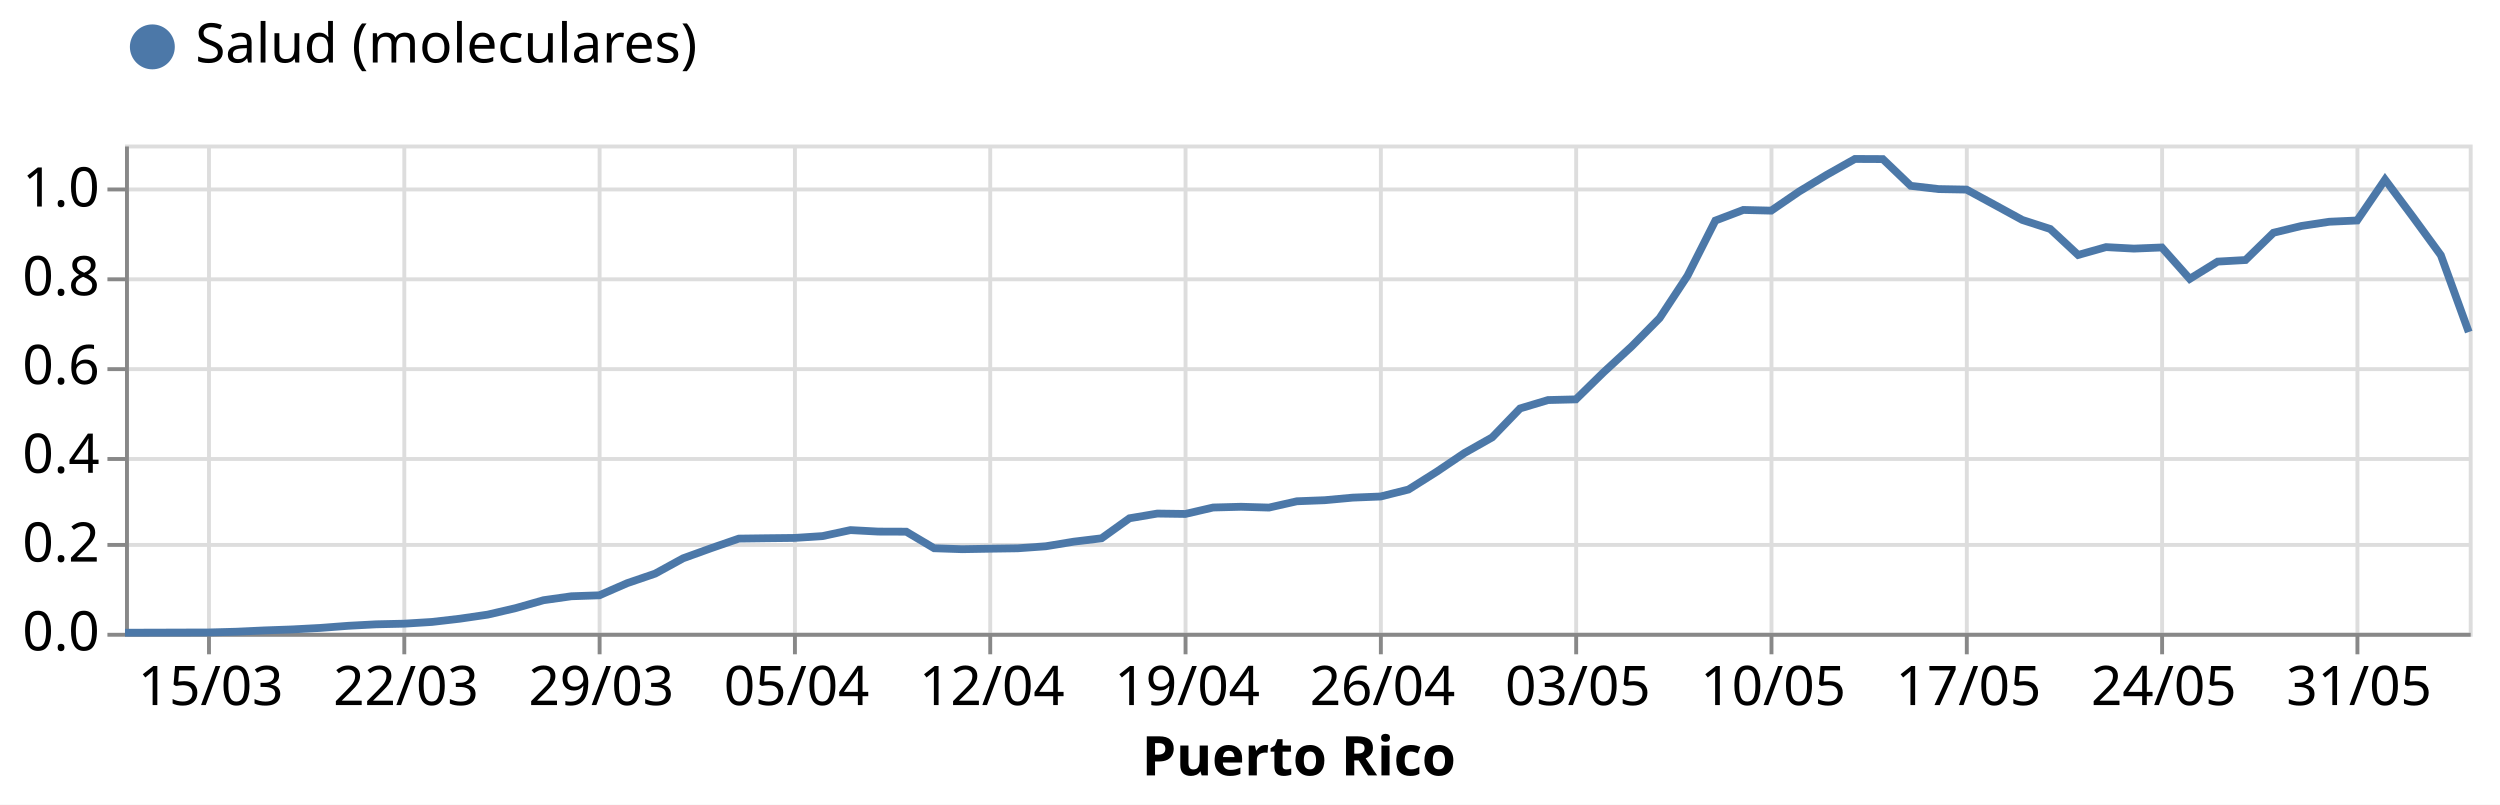
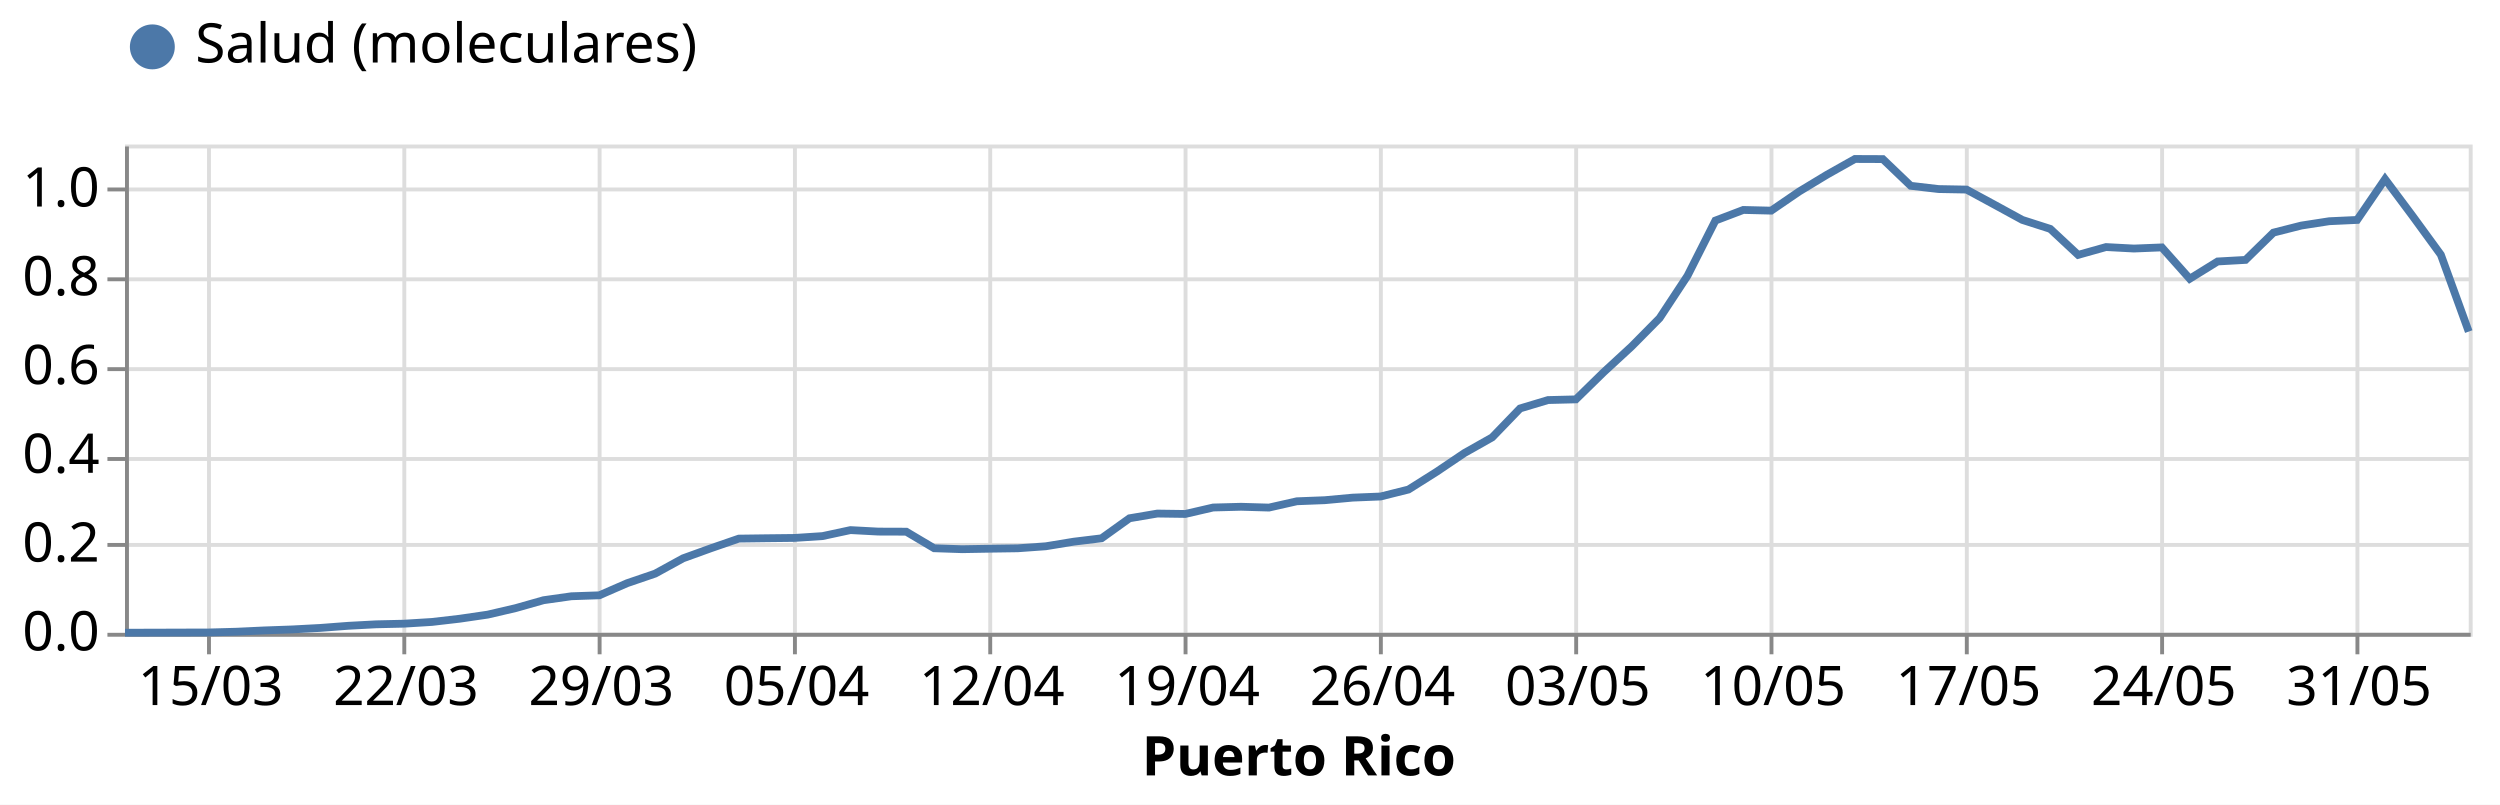
<svg xmlns="http://www.w3.org/2000/svg" class="marks" width="640" height="206" viewBox="0 0 640 206" version="1.1">
  <rect width="640" height="206" style="fill: white;" />
  <g transform="translate(32,37)">
    <g class="mark-group role-frame root">
      <g transform="translate(0,0)">
        <path class="background" d="M0.5,0.5h600v125h-600Z" style="fill: none; stroke: #ddd;" />
        <g>
          <g class="mark-group role-axis">
            <g transform="translate(0.5,125.5)">
              <path class="background" d="M0,0h0v0h0Z" style="pointer-events: none; fill: none;" />
              <g>
                <g class="mark-rule role-axis-grid" style="pointer-events: none;">
                  <line transform="translate(21,-125)" x2="0" y2="125" style="fill: none; stroke: #ddd; stroke-width: 1; opacity: 1;" />
                  <line transform="translate(71,-125)" x2="0" y2="125" style="fill: none; stroke: #ddd; stroke-width: 1; opacity: 1;" />
                  <line transform="translate(121,-125)" x2="0" y2="125" style="fill: none; stroke: #ddd; stroke-width: 1; opacity: 1;" />
                  <line transform="translate(171,-125)" x2="0" y2="125" style="fill: none; stroke: #ddd; stroke-width: 1; opacity: 1;" />
                  <line transform="translate(221,-125)" x2="0" y2="125" style="fill: none; stroke: #ddd; stroke-width: 1; opacity: 1;" />
                  <line transform="translate(271,-125)" x2="0" y2="125" style="fill: none; stroke: #ddd; stroke-width: 1; opacity: 1;" />
                  <line transform="translate(321,-125)" x2="0" y2="125" style="fill: none; stroke: #ddd; stroke-width: 1; opacity: 1;" />
                  <line transform="translate(371,-125)" x2="0" y2="125" style="fill: none; stroke: #ddd; stroke-width: 1; opacity: 1;" />
                  <line transform="translate(421,-125)" x2="0" y2="125" style="fill: none; stroke: #ddd; stroke-width: 1; opacity: 1;" />
                  <line transform="translate(471,-125)" x2="0" y2="125" style="fill: none; stroke: #ddd; stroke-width: 1; opacity: 1;" />
                  <line transform="translate(521,-125)" x2="0" y2="125" style="fill: none; stroke: #ddd; stroke-width: 1; opacity: 1;" />
                  <line transform="translate(571,-125)" x2="0" y2="125" style="fill: none; stroke: #ddd; stroke-width: 1; opacity: 1;" />
                </g>
              </g>
              <path class="foreground" d="" style="pointer-events: none; display: none; fill: none;" />
            </g>
          </g>
          <g class="mark-group role-axis">
            <g transform="translate(0.5,0.5)">
              <path class="background" d="M0,0h0v0h0Z" style="pointer-events: none; fill: none;" />
              <g>
                <g class="mark-rule role-axis-grid" style="pointer-events: none;">
                  <line transform="translate(0,125)" x2="600" y2="0" style="fill: none; stroke: #ddd; stroke-width: 1; opacity: 1;" />
                  <line transform="translate(0,102)" x2="600" y2="0" style="fill: none; stroke: #ddd; stroke-width: 1; opacity: 1;" />
                  <line transform="translate(0,80)" x2="600" y2="0" style="fill: none; stroke: #ddd; stroke-width: 1; opacity: 1;" />
                  <line transform="translate(0,57)" x2="600" y2="0" style="fill: none; stroke: #ddd; stroke-width: 1; opacity: 1;" />
                  <line transform="translate(0,34)" x2="600" y2="0" style="fill: none; stroke: #ddd; stroke-width: 1; opacity: 1;" />
                  <line transform="translate(0,11)" x2="600" y2="0" style="fill: none; stroke: #ddd; stroke-width: 1; opacity: 1;" />
                </g>
              </g>
              <path class="foreground" d="" style="pointer-events: none; display: none; fill: none;" />
            </g>
          </g>
          <g class="mark-group role-axis">
            <g transform="translate(0.5,125.5)">
              <path class="background" d="M0,0h0v0h0Z" style="pointer-events: none; fill: none;" />
              <g>
                <g class="mark-rule role-axis-tick" style="pointer-events: none;">
                  <line transform="translate(21,0)" x2="0" y2="5" style="fill: none; stroke: #888; stroke-width: 1; opacity: 1;" />
                  <line transform="translate(71,0)" x2="0" y2="5" style="fill: none; stroke: #888; stroke-width: 1; opacity: 1;" />
                  <line transform="translate(121,0)" x2="0" y2="5" style="fill: none; stroke: #888; stroke-width: 1; opacity: 1;" />
                  <line transform="translate(171,0)" x2="0" y2="5" style="fill: none; stroke: #888; stroke-width: 1; opacity: 1;" />
                  <line transform="translate(221,0)" x2="0" y2="5" style="fill: none; stroke: #888; stroke-width: 1; opacity: 1;" />
                  <line transform="translate(271,0)" x2="0" y2="5" style="fill: none; stroke: #888; stroke-width: 1; opacity: 1;" />
                  <line transform="translate(321,0)" x2="0" y2="5" style="fill: none; stroke: #888; stroke-width: 1; opacity: 1;" />
                  <line transform="translate(371,0)" x2="0" y2="5" style="fill: none; stroke: #888; stroke-width: 1; opacity: 1;" />
                  <line transform="translate(421,0)" x2="0" y2="5" style="fill: none; stroke: #888; stroke-width: 1; opacity: 1;" />
                  <line transform="translate(471,0)" x2="0" y2="5" style="fill: none; stroke: #888; stroke-width: 1; opacity: 1;" />
                  <line transform="translate(521,0)" x2="0" y2="5" style="fill: none; stroke: #888; stroke-width: 1; opacity: 1;" />
                  <line transform="translate(571,0)" x2="0" y2="5" style="fill: none; stroke: #888; stroke-width: 1; opacity: 1;" />
                </g>
                <g class="mark-text role-axis-label" style="pointer-events: none;">
                  <text text-anchor="middle" transform="translate(21.42857,18)" style="font-family: sans-serif; font-size: 14px; fill: #000; opacity: 1;">15/03</text>
                  <text text-anchor="middle" transform="translate(71.42857,18)" style="font-family: sans-serif; font-size: 14px; fill: #000; opacity: 1;">22/03</text>
                  <text text-anchor="middle" transform="translate(121.4286,18)" style="font-family: sans-serif; font-size: 14px; fill: #000; opacity: 1;">29/03</text>
                  <text text-anchor="middle" transform="translate(171.4286,18)" style="font-family: sans-serif; font-size: 14px; fill: #000; opacity: 1;">05/04</text>
                  <text text-anchor="middle" transform="translate(221.4286,18)" style="font-family: sans-serif; font-size: 14px; fill: #000; opacity: 1;">12/04</text>
                  <text text-anchor="middle" transform="translate(271.4286,18)" style="font-family: sans-serif; font-size: 14px; fill: #000; opacity: 1;">19/04</text>
                  <text text-anchor="middle" transform="translate(321.4286,18)" style="font-family: sans-serif; font-size: 14px; fill: #000; opacity: 1;">26/04</text>
                  <text text-anchor="middle" transform="translate(371.4286,18)" style="font-family: sans-serif; font-size: 14px; fill: #000; opacity: 1;">03/05</text>
                  <text text-anchor="middle" transform="translate(421.4286,18)" style="font-family: sans-serif; font-size: 14px; fill: #000; opacity: 1;">10/05</text>
                  <text text-anchor="middle" transform="translate(471.4286,18)" style="font-family: sans-serif; font-size: 14px; fill: #000; opacity: 1;">17/05</text>
                  <text text-anchor="middle" transform="translate(521.4286,18)" style="font-family: sans-serif; font-size: 14px; fill: #000; opacity: 1;">24/05</text>
                  <text text-anchor="middle" transform="translate(571.4286,18)" style="font-family: sans-serif; font-size: 14px; fill: #000; opacity: 1;">31/05</text>
                </g>
                <g class="mark-rule role-axis-domain" style="pointer-events: none;">
                  <line transform="translate(0,0)" x2="600" y2="0" style="fill: none; stroke: #888; stroke-width: 1; opacity: 1;" />
                </g>
                <g class="mark-text role-axis-title" style="pointer-events: none;">
                  <text text-anchor="middle" transform="translate(300,36)" style="font-family: sans-serif; font-size: 14px; font-weight: bold; fill: #000; opacity: 1;">Puerto Rico</text>
                </g>
              </g>
              <path class="foreground" d="" style="pointer-events: none; display: none; fill: none;" />
            </g>
          </g>
          <g class="mark-group role-axis">
            <g transform="translate(0.5,0.5)">
              <path class="background" d="M0,0h0v0h0Z" style="pointer-events: none; fill: none;" />
              <g>
                <g class="mark-rule role-axis-tick" style="pointer-events: none;">
                  <line transform="translate(0,125)" x2="-5" y2="0" style="fill: none; stroke: #888; stroke-width: 1; opacity: 1;" />
                  <line transform="translate(0,102)" x2="-5" y2="0" style="fill: none; stroke: #888; stroke-width: 1; opacity: 1;" />
                  <line transform="translate(0,80)" x2="-5" y2="0" style="fill: none; stroke: #888; stroke-width: 1; opacity: 1;" />
                  <line transform="translate(0,57)" x2="-5" y2="0" style="fill: none; stroke: #888; stroke-width: 1; opacity: 1;" />
                  <line transform="translate(0,34)" x2="-5" y2="0" style="fill: none; stroke: #888; stroke-width: 1; opacity: 1;" />
                  <line transform="translate(0,11)" x2="-5" y2="0" style="fill: none; stroke: #888; stroke-width: 1; opacity: 1;" />
                </g>
                <g class="mark-text role-axis-label" style="pointer-events: none;">
                  <text text-anchor="end" transform="translate(-7,129)" style="font-family: sans-serif; font-size: 14px; fill: #000; opacity: 1;">0.0</text>
                  <text text-anchor="end" transform="translate(-7,106.2727)" style="font-family: sans-serif; font-size: 14px; fill: #000; opacity: 1;">0.2</text>
                  <text text-anchor="end" transform="translate(-7,83.54545)" style="font-family: sans-serif; font-size: 14px; fill: #000; opacity: 1;">0.4</text>
                  <text text-anchor="end" transform="translate(-7,60.81818)" style="font-family: sans-serif; font-size: 14px; fill: #000; opacity: 1;">0.6</text>
                  <text text-anchor="end" transform="translate(-7,38.09091)" style="font-family: sans-serif; font-size: 14px; fill: #000; opacity: 1;">0.8</text>
                  <text text-anchor="end" transform="translate(-7,15.36364)" style="font-family: sans-serif; font-size: 14px; fill: #000; opacity: 1;">1.0</text>
                </g>
                <g class="mark-rule role-axis-domain" style="pointer-events: none;">
                  <line transform="translate(0,125)" x2="0" y2="-125" style="fill: none; stroke: #888; stroke-width: 1; opacity: 1;" />
                </g>
              </g>
              <path class="foreground" d="" style="pointer-events: none; display: none; fill: none;" />
            </g>
          </g>
          <g class="mark-group role-scope layer_0_pathgroup">
            <g transform="translate(0,0)">
              <path class="background" d="M0,0h600v125h-600Z" style="fill: none;" />
              <g>
                <g class="mark-line role-mark layer_0_marks">
-                   <path d="M0,124.975L7.143,124.959L14.286,124.934L21.429,124.914L28.571,124.72L35.714,124.385L42.857,124.131L50,123.75L57.143,123.206L64.286,122.824L71.429,122.662L78.571,122.22L85.714,121.391L92.857,120.344L100,118.682L107.143,116.654L114.286,115.642L121.429,115.398L128.571,112.287L135.714,109.847L142.857,105.933L150,103.351L157.143,100.886L164.286,100.789L171.429,100.708L178.571,100.24L185.714,98.705L192.857,99.087L200,99.112L207.143,103.351L214.286,103.595L221.429,103.468L228.571,103.361L235.714,102.848L242.857,101.674L250,100.805L257.143,95.681L264.286,94.471L271.429,94.573L278.571,92.921L285.714,92.733L292.857,92.941L300,91.325L307.143,91.05L314.286,90.394L321.429,90.105L328.571,88.321L335.714,83.817L342.857,78.998L350,74.967L357.143,67.561L364.286,65.416L371.429,65.238L378.571,58.254L385.714,51.672L392.857,44.444L400,33.596L407.143,19.465L414.286,16.746L421.429,16.924L428.571,12.034L435.714,7.713L442.857,3.693L450,3.728L457.143,10.57L464.286,11.404L471.429,11.536L478.571,15.409L485.714,19.308L492.857,21.615L500,28.269L507.143,26.261L514.286,26.643L521.429,26.353L528.571,34.389L535.714,29.972L542.857,29.565L550,22.586L557.143,20.853L564.286,19.77L571.429,19.44L578.571,8.984L585.714,18.545L592.857,28.33L600,47.997" style="fill: none; stroke: #4c78a8; stroke-width: 2;" />
+                   <path d="M0,124.975L7.143,124.959L14.286,124.934L21.429,124.914L28.571,124.72L35.714,124.385L42.857,124.131L50,123.75L57.143,123.206L64.286,122.824L71.429,122.662L78.571,122.22L85.714,121.391L92.857,120.344L100,118.682L107.143,116.654L114.286,115.642L121.429,115.398L128.571,112.287L135.714,109.847L142.857,105.933L150,103.351L157.143,100.886L164.286,100.789L171.429,100.708L178.571,100.24L185.714,98.705L192.857,99.087L200,99.112L207.143,103.351L214.286,103.595L221.429,103.468L228.571,103.361L235.714,102.848L242.857,101.674L250,100.805L257.143,95.681L264.286,94.471L271.429,94.573L278.571,92.921L285.714,92.733L292.857,92.941L300,91.325L307.143,91.05L314.286,90.394L321.429,90.105L328.571,88.321L335.714,83.817L342.857,78.998L350,74.967L357.143,67.561L364.286,65.416L371.429,65.238L378.571,58.254L385.714,51.672L392.857,44.444L400,33.596L407.143,19.465L414.286,16.746L421.429,16.924L428.571,12.039L435.714,7.718L442.857,3.698L450,3.728L457.143,10.565L464.286,11.398L471.429,11.531L478.571,15.399L485.714,19.298L492.857,21.59L500,28.249L507.143,26.246L514.286,26.627L521.429,26.338L528.571,34.359L535.714,29.936L542.857,29.535L550,22.551L557.143,20.741L564.286,19.633L571.429,19.303L578.571,8.852L585.714,18.418L592.857,28.213L600,47.885" style="fill: none; stroke: #4c78a8; stroke-width: 2;" />
                </g>
              </g>
              <path class="foreground" d="" style="display: none; fill: none;" />
            </g>
          </g>
          <g class="mark-symbol role-mark layer_1_marks">
            <path transform="translate(0,124.9746)" d="M2.739,0A2.739,2.739,0,1,1,-2.739,0A2.739,2.739,0,1,1,2.739,0" style="fill: #4c78a8; stroke-width: 2; opacity: 0;" />
            <path transform="translate(7.142857,124.9593)" d="M2.739,0A2.739,2.739,0,1,1,-2.739,0A2.739,2.739,0,1,1,2.739,0" style="fill: #4c78a8; stroke-width: 2; opacity: 0;" />
            <path transform="translate(14.28571,124.9339)" d="M2.739,0A2.739,2.739,0,1,1,-2.739,0A2.739,2.739,0,1,1,2.739,0" style="fill: #4c78a8; stroke-width: 2; opacity: 0;" />
            <path transform="translate(21.42857,124.9136)" d="M2.739,0A2.739,2.739,0,1,1,-2.739,0A2.739,2.739,0,1,1,2.739,0" style="fill: #4c78a8; stroke-width: 2; opacity: 0;" />
            <path transform="translate(28.57143,124.7204)" d="M2.739,0A2.739,2.739,0,1,1,-2.739,0A2.739,2.739,0,1,1,2.739,0" style="fill: #4c78a8; stroke-width: 2; opacity: 0;" />
            <path transform="translate(35.71429,124.3849)" d="M2.739,0A2.739,2.739,0,1,1,-2.739,0A2.739,2.739,0,1,1,2.739,0" style="fill: #4c78a8; stroke-width: 2; opacity: 0;" />
            <path transform="translate(42.85714,124.1308)" d="M2.739,0A2.739,2.739,0,1,1,-2.739,0A2.739,2.739,0,1,1,2.739,0" style="fill: #4c78a8; stroke-width: 2; opacity: 0;" />
            <path transform="translate(50,123.7496)" d="M2.739,0A2.739,2.739,0,1,1,-2.739,0A2.739,2.739,0,1,1,2.739,0" style="fill: #4c78a8; stroke-width: 2; opacity: 0;" />
            <path transform="translate(57.14286,123.2057)" d="M2.739,0A2.739,2.739,0,1,1,-2.739,0A2.739,2.739,0,1,1,2.739,0" style="fill: #4c78a8; stroke-width: 2; opacity: 0;" />
            <path transform="translate(64.28571,122.8244)" d="M2.739,0A2.739,2.739,0,1,1,-2.739,0A2.739,2.739,0,1,1,2.739,0" style="fill: #4c78a8; stroke-width: 2; opacity: 0;" />
            <path transform="translate(71.42857,122.6618)" d="M2.739,0A2.739,2.739,0,1,1,-2.739,0A2.739,2.739,0,1,1,2.739,0" style="fill: #4c78a8; stroke-width: 2; opacity: 0;" />
            <path transform="translate(78.57143,122.2196)" d="M2.739,0A2.739,2.739,0,1,1,-2.739,0A2.739,2.739,0,1,1,2.739,0" style="fill: #4c78a8; stroke-width: 2; opacity: 0;" />
            <path transform="translate(85.71429,121.391)" d="M2.739,0A2.739,2.739,0,1,1,-2.739,0A2.739,2.739,0,1,1,2.739,0" style="fill: #4c78a8; stroke-width: 2; opacity: 0;" />
            <path transform="translate(92.85714,120.3439)" d="M2.739,0A2.739,2.739,0,1,1,-2.739,0A2.739,2.739,0,1,1,2.739,0" style="fill: #4c78a8; stroke-width: 2; opacity: 0;" />
            <path transform="translate(100,118.6817)" d="M2.739,0A2.739,2.739,0,1,1,-2.739,0A2.739,2.739,0,1,1,2.739,0" style="fill: #4c78a8; stroke-width: 2; opacity: 0;" />
            <path transform="translate(107.1429,116.6536)" d="M2.739,0A2.739,2.739,0,1,1,-2.739,0A2.739,2.739,0,1,1,2.739,0" style="fill: #4c78a8; stroke-width: 2; opacity: 0;" />
            <path transform="translate(114.2857,115.6421)" d="M2.739,0A2.739,2.739,0,1,1,-2.739,0A2.739,2.739,0,1,1,2.739,0" style="fill: #4c78a8; stroke-width: 2; opacity: 0;" />
            <path transform="translate(121.4286,115.3981)" d="M2.739,0A2.739,2.739,0,1,1,-2.739,0A2.739,2.739,0,1,1,2.739,0" style="fill: #4c78a8; stroke-width: 2; opacity: 0;" />
            <path transform="translate(128.5714,112.2872)" d="M2.739,0A2.739,2.739,0,1,1,-2.739,0A2.739,2.739,0,1,1,2.739,0" style="fill: #4c78a8; stroke-width: 2; opacity: 0;" />
            <path transform="translate(135.7143,109.8474)" d="M2.739,0A2.739,2.739,0,1,1,-2.739,0A2.739,2.739,0,1,1,2.739,0" style="fill: #4c78a8; stroke-width: 2; opacity: 0;" />
            <path transform="translate(142.8571,105.9334)" d="M2.739,0A2.739,2.739,0,1,1,-2.739,0A2.739,2.739,0,1,1,2.739,0" style="fill: #4c78a8; stroke-width: 2; opacity: 0;" />
            <path transform="translate(150,103.3512)" d="M2.739,0A2.739,2.739,0,1,1,-2.739,0A2.739,2.739,0,1,1,2.739,0" style="fill: #4c78a8; stroke-width: 2; opacity: 0;" />
            <path transform="translate(157.1429,100.8859)" d="M2.739,0A2.739,2.739,0,1,1,-2.739,0A2.739,2.739,0,1,1,2.739,0" style="fill: #4c78a8; stroke-width: 2; opacity: 0;" />
            <path transform="translate(164.2857,100.7893)" d="M2.739,0A2.739,2.739,0,1,1,-2.739,0A2.739,2.739,0,1,1,2.739,0" style="fill: #4c78a8; stroke-width: 2; opacity: 0;" />
            <path transform="translate(171.4286,100.708)" d="M2.739,0A2.739,2.739,0,1,1,-2.739,0A2.739,2.739,0,1,1,2.739,0" style="fill: #4c78a8; stroke-width: 2; opacity: 0;" />
            <path transform="translate(178.5714,100.2404)" d="M2.739,0A2.739,2.739,0,1,1,-2.739,0A2.739,2.739,0,1,1,2.739,0" style="fill: #4c78a8; stroke-width: 2; opacity: 0;" />
            <path transform="translate(185.7143,98.70529)" d="M2.739,0A2.739,2.739,0,1,1,-2.739,0A2.739,2.739,0,1,1,2.739,0" style="fill: #4c78a8; stroke-width: 2; opacity: 0;" />
            <path transform="translate(192.8571,99.08652)" d="M2.739,0A2.739,2.739,0,1,1,-2.739,0A2.739,2.739,0,1,1,2.739,0" style="fill: #4c78a8; stroke-width: 2; opacity: 0;" />
            <path transform="translate(200,99.11193)" d="M2.739,0A2.739,2.739,0,1,1,-2.739,0A2.739,2.739,0,1,1,2.739,0" style="fill: #4c78a8; stroke-width: 2; opacity: 0;" />
            <path transform="translate(207.1429,103.3512)" d="M2.739,0A2.739,2.739,0,1,1,-2.739,0A2.739,2.739,0,1,1,2.739,0" style="fill: #4c78a8; stroke-width: 2; opacity: 0;" />
            <path transform="translate(214.2857,103.5952)" d="M2.739,0A2.739,2.739,0,1,1,-2.739,0A2.739,2.739,0,1,1,2.739,0" style="fill: #4c78a8; stroke-width: 2; opacity: 0;" />
            <path transform="translate(221.4286,103.4681)" d="M2.739,0A2.739,2.739,0,1,1,-2.739,0A2.739,2.739,0,1,1,2.739,0" style="fill: #4c78a8; stroke-width: 2; opacity: 0;" />
            <path transform="translate(228.5714,103.3614)" d="M2.739,0A2.739,2.739,0,1,1,-2.739,0A2.739,2.739,0,1,1,2.739,0" style="fill: #4c78a8; stroke-width: 2; opacity: 0;" />
            <path transform="translate(235.7143,102.848)" d="M2.739,0A2.739,2.739,0,1,1,-2.739,0A2.739,2.739,0,1,1,2.739,0" style="fill: #4c78a8; stroke-width: 2; opacity: 0;" />
            <path transform="translate(242.8571,101.6738)" d="M2.739,0A2.739,2.739,0,1,1,-2.739,0A2.739,2.739,0,1,1,2.739,0" style="fill: #4c78a8; stroke-width: 2; opacity: 0;" />
            <path transform="translate(250,100.8046)" d="M2.739,0A2.739,2.739,0,1,1,-2.739,0A2.739,2.739,0,1,1,2.739,0" style="fill: #4c78a8; stroke-width: 2; opacity: 0;" />
            <path transform="translate(257.1429,95.68086)" d="M2.739,0A2.739,2.739,0,1,1,-2.739,0A2.739,2.739,0,1,1,2.739,0" style="fill: #4c78a8; stroke-width: 2; opacity: 0;" />
            <path transform="translate(264.2857,94.47109)" d="M2.739,0A2.739,2.739,0,1,1,-2.739,0A2.739,2.739,0,1,1,2.739,0" style="fill: #4c78a8; stroke-width: 2; opacity: 0;" />
            <path transform="translate(271.4286,94.57275)" d="M2.739,0A2.739,2.739,0,1,1,-2.739,0A2.739,2.739,0,1,1,2.739,0" style="fill: #4c78a8; stroke-width: 2; opacity: 0;" />
            <path transform="translate(278.5714,92.92075)" d="M2.739,0A2.739,2.739,0,1,1,-2.739,0A2.739,2.739,0,1,1,2.739,0" style="fill: #4c78a8; stroke-width: 2; opacity: 0;" />
            <path transform="translate(285.7143,92.73268)" d="M2.739,0A2.739,2.739,0,1,1,-2.739,0A2.739,2.739,0,1,1,2.739,0" style="fill: #4c78a8; stroke-width: 2; opacity: 0;" />
            <path transform="translate(292.8571,92.94109)" d="M2.739,0A2.739,2.739,0,1,1,-2.739,0A2.739,2.739,0,1,1,2.739,0" style="fill: #4c78a8; stroke-width: 2; opacity: 0;" />
            <path transform="translate(300,91.32467)" d="M2.739,0A2.739,2.739,0,1,1,-2.739,0A2.739,2.739,0,1,1,2.739,0" style="fill: #4c78a8; stroke-width: 2; opacity: 0;" />
            <path transform="translate(307.1429,91.05018)" d="M2.739,0A2.739,2.739,0,1,1,-2.739,0A2.739,2.739,0,1,1,2.739,0" style="fill: #4c78a8; stroke-width: 2; opacity: 0;" />
            <path transform="translate(314.2857,90.39447)" d="M2.739,0A2.739,2.739,0,1,1,-2.739,0A2.739,2.739,0,1,1,2.739,0" style="fill: #4c78a8; stroke-width: 2; opacity: 0;" />
            <path transform="translate(321.4286,90.10473)" d="M2.739,0A2.739,2.739,0,1,1,-2.739,0A2.739,2.739,0,1,1,2.739,0" style="fill: #4c78a8; stroke-width: 2; opacity: 0;" />
            <path transform="translate(328.5714,88.32058)" d="M2.739,0A2.739,2.739,0,1,1,-2.739,0A2.739,2.739,0,1,1,2.739,0" style="fill: #4c78a8; stroke-width: 2; opacity: 0;" />
            <path transform="translate(335.7143,83.81698)" d="M2.739,0A2.739,2.739,0,1,1,-2.739,0A2.739,2.739,0,1,1,2.739,0" style="fill: #4c78a8; stroke-width: 2; opacity: 0;" />
            <path transform="translate(342.8571,78.99823)" d="M2.739,0A2.739,2.739,0,1,1,-2.739,0A2.739,2.739,0,1,1,2.739,0" style="fill: #4c78a8; stroke-width: 2; opacity: 0;" />
            <path transform="translate(350,74.96735)" d="M2.739,0A2.739,2.739,0,1,1,-2.739,0A2.739,2.739,0,1,1,2.739,0" style="fill: #4c78a8; stroke-width: 2; opacity: 0;" />
            <path transform="translate(357.1429,67.56132)" d="M2.739,0A2.739,2.739,0,1,1,-2.739,0A2.739,2.739,0,1,1,2.739,0" style="fill: #4c78a8; stroke-width: 2; opacity: 0;" />
            <path transform="translate(364.2857,65.41627)" d="M2.739,0A2.739,2.739,0,1,1,-2.739,0A2.739,2.739,0,1,1,2.739,0" style="fill: #4c78a8; stroke-width: 2; opacity: 0;" />
            <path transform="translate(371.4286,65.23836)" d="M2.739,0A2.739,2.739,0,1,1,-2.739,0A2.739,2.739,0,1,1,2.739,0" style="fill: #4c78a8; stroke-width: 2; opacity: 0;" />
            <path transform="translate(378.5714,58.25422)" d="M2.739,0A2.739,2.739,0,1,1,-2.739,0A2.739,2.739,0,1,1,2.739,0" style="fill: #4c78a8; stroke-width: 2; opacity: 0;" />
            <path transform="translate(385.7143,51.67165)" d="M2.739,0A2.739,2.739,0,1,1,-2.739,0A2.739,2.739,0,1,1,2.739,0" style="fill: #4c78a8; stroke-width: 2; opacity: 0;" />
            <path transform="translate(392.8571,44.44353)" d="M2.739,0A2.739,2.739,0,1,1,-2.739,0A2.739,2.739,0,1,1,2.739,0" style="fill: #4c78a8; stroke-width: 2; opacity: 0;" />
            <path transform="translate(400,33.59626)" d="M2.739,0A2.739,2.739,0,1,1,-2.739,0A2.739,2.739,0,1,1,2.739,0" style="fill: #4c78a8; stroke-width: 2; opacity: 0;" />
            <path transform="translate(407.1429,19.46533)" d="M2.739,0A2.739,2.739,0,1,1,-2.739,0A2.739,2.739,0,1,1,2.739,0" style="fill: #4c78a8; stroke-width: 2; opacity: 0;" />
            <path transform="translate(414.2857,16.74588)" d="M2.739,0A2.739,2.739,0,1,1,-2.739,0A2.739,2.739,0,1,1,2.739,0" style="fill: #4c78a8; stroke-width: 2; opacity: 0;" />
            <path transform="translate(421.4286,16.92379)" d="M2.739,0A2.739,2.739,0,1,1,-2.739,0A2.739,2.739,0,1,1,2.739,0" style="fill: #4c78a8; stroke-width: 2; opacity: 0;" />
-             <path transform="translate(428.5714,12.03388)" d="M2.739,0A2.739,2.739,0,1,1,-2.739,0A2.739,2.739,0,1,1,2.739,0" style="fill: #4c78a8; stroke-width: 2; opacity: 0;" />
-             <path transform="translate(435.7143,7.713271)" d="M2.739,0A2.739,2.739,0,1,1,-2.739,0A2.739,2.739,0,1,1,2.739,0" style="fill: #4c78a8; stroke-width: 2; opacity: 0;" />
-             <path transform="translate(442.8571,3.692564)" d="M2.739,0A2.739,2.739,0,1,1,-2.739,0A2.739,2.739,0,1,1,2.739,0" style="fill: #4c78a8; stroke-width: 2; opacity: 0;" />
+             <path transform="translate(428.5714,12.03896)" d="M2.739,0A2.739,2.739,0,1,1,-2.739,0A2.739,2.739,0,1,1,2.739,0" style="fill: #4c78a8; stroke-width: 2; opacity: 0;" />
+             <path transform="translate(435.7143,7.718354)" d="M2.739,0A2.739,2.739,0,1,1,-2.739,0A2.739,2.739,0,1,1,2.739,0" style="fill: #4c78a8; stroke-width: 2; opacity: 0;" />
+             <path transform="translate(442.8571,3.697647)" d="M2.739,0A2.739,2.739,0,1,1,-2.739,0A2.739,2.739,0,1,1,2.739,0" style="fill: #4c78a8; stroke-width: 2; opacity: 0;" />
            <path transform="translate(450,3.728145)" d="M2.739,0A2.739,2.739,0,1,1,-2.739,0A2.739,2.739,0,1,1,2.739,0" style="fill: #4c78a8; stroke-width: 2; opacity: 0;" />
-             <path transform="translate(457.1429,10.56996)" d="M2.739,0A2.739,2.739,0,1,1,-2.739,0A2.739,2.739,0,1,1,2.739,0" style="fill: #4c78a8; stroke-width: 2; opacity: 0;" />
-             <path transform="translate(464.2857,11.40358)" d="M2.739,0A2.739,2.739,0,1,1,-2.739,0A2.739,2.739,0,1,1,2.739,0" style="fill: #4c78a8; stroke-width: 2; opacity: 0;" />
-             <path transform="translate(471.4286,11.53574)" d="M2.739,0A2.739,2.739,0,1,1,-2.739,0A2.739,2.739,0,1,1,2.739,0" style="fill: #4c78a8; stroke-width: 2; opacity: 0;" />
-             <path transform="translate(478.5714,15.40904)" d="M2.739,0A2.739,2.739,0,1,1,-2.739,0A2.739,2.739,0,1,1,2.739,0" style="fill: #4c78a8; stroke-width: 2; opacity: 0;" />
-             <path transform="translate(485.7143,19.30775)" d="M2.739,0A2.739,2.739,0,1,1,-2.739,0A2.739,2.739,0,1,1,2.739,0" style="fill: #4c78a8; stroke-width: 2; opacity: 0;" />
-             <path transform="translate(492.8571,21.61546)" d="M2.739,0A2.739,2.739,0,1,1,-2.739,0A2.739,2.739,0,1,1,2.739,0" style="fill: #4c78a8; stroke-width: 2; opacity: 0;" />
-             <path transform="translate(500,28.2692)" d="M2.739,0A2.739,2.739,0,1,1,-2.739,0A2.739,2.739,0,1,1,2.739,0" style="fill: #4c78a8; stroke-width: 2; opacity: 0;" />
-             <path transform="translate(507.1429,26.26139)" d="M2.739,0A2.739,2.739,0,1,1,-2.739,0A2.739,2.739,0,1,1,2.739,0" style="fill: #4c78a8; stroke-width: 2; opacity: 0;" />
-             <path transform="translate(514.2857,26.64262)" d="M2.739,0A2.739,2.739,0,1,1,-2.739,0A2.739,2.739,0,1,1,2.739,0" style="fill: #4c78a8; stroke-width: 2; opacity: 0;" />
-             <path transform="translate(521.4286,26.35288)" d="M2.739,0A2.739,2.739,0,1,1,-2.739,0A2.739,2.739,0,1,1,2.739,0" style="fill: #4c78a8; stroke-width: 2; opacity: 0;" />
-             <path transform="translate(528.5714,34.38922)" d="M2.739,0A2.739,2.739,0,1,1,-2.739,0A2.739,2.739,0,1,1,2.739,0" style="fill: #4c78a8; stroke-width: 2; opacity: 0;" />
-             <path transform="translate(535.7143,29.97203)" d="M2.739,0A2.739,2.739,0,1,1,-2.739,0A2.739,2.739,0,1,1,2.739,0" style="fill: #4c78a8; stroke-width: 2; opacity: 0;" />
-             <path transform="translate(542.8571,29.56538)" d="M2.739,0A2.739,2.739,0,1,1,-2.739,0A2.739,2.739,0,1,1,2.739,0" style="fill: #4c78a8; stroke-width: 2; opacity: 0;" />
-             <path transform="translate(550,22.58633)" d="M2.739,0A2.739,2.739,0,1,1,-2.739,0A2.739,2.739,0,1,1,2.739,0" style="fill: #4c78a8; stroke-width: 2; opacity: 0;" />
-             <path transform="translate(557.1429,20.853)" d="M2.739,0A2.739,2.739,0,1,1,-2.739,0A2.739,2.739,0,1,1,2.739,0" style="fill: #4c78a8; stroke-width: 2; opacity: 0;" />
-             <path transform="translate(564.2857,19.77031)" d="M2.739,0A2.739,2.739,0,1,1,-2.739,0A2.739,2.739,0,1,1,2.739,0" style="fill: #4c78a8; stroke-width: 2; opacity: 0;" />
-             <path transform="translate(571.4286,19.43991)" d="M2.739,0A2.739,2.739,0,1,1,-2.739,0A2.739,2.739,0,1,1,2.739,0" style="fill: #4c78a8; stroke-width: 2; opacity: 0;" />
-             <path transform="translate(578.5714,8.984038)" d="M2.739,0A2.739,2.739,0,1,1,-2.739,0A2.739,2.739,0,1,1,2.739,0" style="fill: #4c78a8; stroke-width: 2; opacity: 0;" />
-             <path transform="translate(585.7143,18.54529)" d="M2.739,0A2.739,2.739,0,1,1,-2.739,0A2.739,2.739,0,1,1,2.739,0" style="fill: #4c78a8; stroke-width: 2; opacity: 0;" />
-             <path transform="translate(592.8571,28.3302)" d="M2.739,0A2.739,2.739,0,1,1,-2.739,0A2.739,2.739,0,1,1,2.739,0" style="fill: #4c78a8; stroke-width: 2; opacity: 0;" />
-             <path transform="translate(600,47.99659)" d="M2.739,0A2.739,2.739,0,1,1,-2.739,0A2.739,2.739,0,1,1,2.739,0" style="fill: #4c78a8; stroke-width: 2; opacity: 0;" />
+             <path transform="translate(457.1429,10.56487)" d="M2.739,0A2.739,2.739,0,1,1,-2.739,0A2.739,2.739,0,1,1,2.739,0" style="fill: #4c78a8; stroke-width: 2; opacity: 0;" />
+             <path transform="translate(464.2857,11.3985)" d="M2.739,0A2.739,2.739,0,1,1,-2.739,0A2.739,2.739,0,1,1,2.739,0" style="fill: #4c78a8; stroke-width: 2; opacity: 0;" />
+             <path transform="translate(471.4286,11.53066)" d="M2.739,0A2.739,2.739,0,1,1,-2.739,0A2.739,2.739,0,1,1,2.739,0" style="fill: #4c78a8; stroke-width: 2; opacity: 0;" />
+             <path transform="translate(478.5714,15.39887)" d="M2.739,0A2.739,2.739,0,1,1,-2.739,0A2.739,2.739,0,1,1,2.739,0" style="fill: #4c78a8; stroke-width: 2; opacity: 0;" />
+             <path transform="translate(485.7143,19.29758)" d="M2.739,0A2.739,2.739,0,1,1,-2.739,0A2.739,2.739,0,1,1,2.739,0" style="fill: #4c78a8; stroke-width: 2; opacity: 0;" />
+             <path transform="translate(492.8571,21.59005)" d="M2.739,0A2.739,2.739,0,1,1,-2.739,0A2.739,2.739,0,1,1,2.739,0" style="fill: #4c78a8; stroke-width: 2; opacity: 0;" />
+             <path transform="translate(500,28.24887)" d="M2.739,0A2.739,2.739,0,1,1,-2.739,0A2.739,2.739,0,1,1,2.739,0" style="fill: #4c78a8; stroke-width: 2; opacity: 0;" />
+             <path transform="translate(507.1429,26.24614)" d="M2.739,0A2.739,2.739,0,1,1,-2.739,0A2.739,2.739,0,1,1,2.739,0" style="fill: #4c78a8; stroke-width: 2; opacity: 0;" />
+             <path transform="translate(514.2857,26.62737)" d="M2.739,0A2.739,2.739,0,1,1,-2.739,0A2.739,2.739,0,1,1,2.739,0" style="fill: #4c78a8; stroke-width: 2; opacity: 0;" />
+             <path transform="translate(521.4286,26.33764)" d="M2.739,0A2.739,2.739,0,1,1,-2.739,0A2.739,2.739,0,1,1,2.739,0" style="fill: #4c78a8; stroke-width: 2; opacity: 0;" />
+             <path transform="translate(528.5714,34.35872)" d="M2.739,0A2.739,2.739,0,1,1,-2.739,0A2.739,2.739,0,1,1,2.739,0" style="fill: #4c78a8; stroke-width: 2; opacity: 0;" />
+             <path transform="translate(535.7143,29.93645)" d="M2.739,0A2.739,2.739,0,1,1,-2.739,0A2.739,2.739,0,1,1,2.739,0" style="fill: #4c78a8; stroke-width: 2; opacity: 0;" />
+             <path transform="translate(542.8571,29.53489)" d="M2.739,0A2.739,2.739,0,1,1,-2.739,0A2.739,2.739,0,1,1,2.739,0" style="fill: #4c78a8; stroke-width: 2; opacity: 0;" />
+             <path transform="translate(550,22.55075)" d="M2.739,0A2.739,2.739,0,1,1,-2.739,0A2.739,2.739,0,1,1,2.739,0" style="fill: #4c78a8; stroke-width: 2; opacity: 0;" />
+             <path transform="translate(557.1429,20.74118)" d="M2.739,0A2.739,2.739,0,1,1,-2.739,0A2.739,2.739,0,1,1,2.739,0" style="fill: #4c78a8; stroke-width: 2; opacity: 0;" />
+             <path transform="translate(564.2857,19.63307)" d="M2.739,0A2.739,2.739,0,1,1,-2.739,0A2.739,2.739,0,1,1,2.739,0" style="fill: #4c78a8; stroke-width: 2; opacity: 0;" />
+             <path transform="translate(571.4286,19.30267)" d="M2.739,0A2.739,2.739,0,1,1,-2.739,0A2.739,2.739,0,1,1,2.739,0" style="fill: #4c78a8; stroke-width: 2; opacity: 0;" />
+             <path transform="translate(578.5714,8.851879)" d="M2.739,0A2.739,2.739,0,1,1,-2.739,0A2.739,2.739,0,1,1,2.739,0" style="fill: #4c78a8; stroke-width: 2; opacity: 0;" />
+             <path transform="translate(585.7143,18.41821)" d="M2.739,0A2.739,2.739,0,1,1,-2.739,0A2.739,2.739,0,1,1,2.739,0" style="fill: #4c78a8; stroke-width: 2; opacity: 0;" />
+             <path transform="translate(592.8571,28.21329)" d="M2.739,0A2.739,2.739,0,1,1,-2.739,0A2.739,2.739,0,1,1,2.739,0" style="fill: #4c78a8; stroke-width: 2; opacity: 0;" />
+             <path transform="translate(600,47.88476)" d="M2.739,0A2.739,2.739,0,1,1,-2.739,0A2.739,2.739,0,1,1,2.739,0" style="fill: #4c78a8; stroke-width: 2; opacity: 0;" />
          </g>
          <g class="mark-group role-legend">
            <g transform="translate(0,-32)">
              <path class="background" d="M0,0h143v14h-143Z" style="pointer-events: none; fill: none;" />
              <g>
                <g class="mark-group role-legend-entry">
                  <g transform="translate(0,0)">
                    <path class="background" d="M0,0h0v0h0Z" style="pointer-events: none; fill: none;" />
                    <g>
                      <g class="mark-group role-scope">
                        <g transform="translate(0,0)">
                          <path class="background" d="M0,0h142.496v14h-142.496Z" style="pointer-events: none; fill: none; opacity: 1;" />
                          <g>
                            <g class="mark-symbol role-legend-symbol" style="pointer-events: none;">
                              <path transform="translate(7,7)" d="M5,0A5,5,0,1,1,-5,0A5,5,0,1,1,5,0" style="fill: #4c78a8; stroke: #4c78a8; stroke-width: 1.5; opacity: 1;" />
                            </g>
                            <g class="mark-text role-legend-label" style="pointer-events: none;">
                              <text text-anchor="start" transform="translate(18,11)" style="font-family: sans-serif; font-size: 14px; fill: #000; opacity: 1;">Salud (moleculares)</text>
                            </g>
                          </g>
                          <path class="foreground" d="" style="pointer-events: none; display: none; fill: none;" />
                        </g>
                      </g>
                    </g>
                    <path class="foreground" d="" style="pointer-events: none; display: none; fill: none;" />
                  </g>
                </g>
              </g>
              <path class="foreground" d="" style="pointer-events: none; display: none; fill: none;" />
            </g>
          </g>
        </g>
        <path class="foreground" d="" style="display: none; fill: none;" />
      </g>
    </g>
  </g>
</svg>
